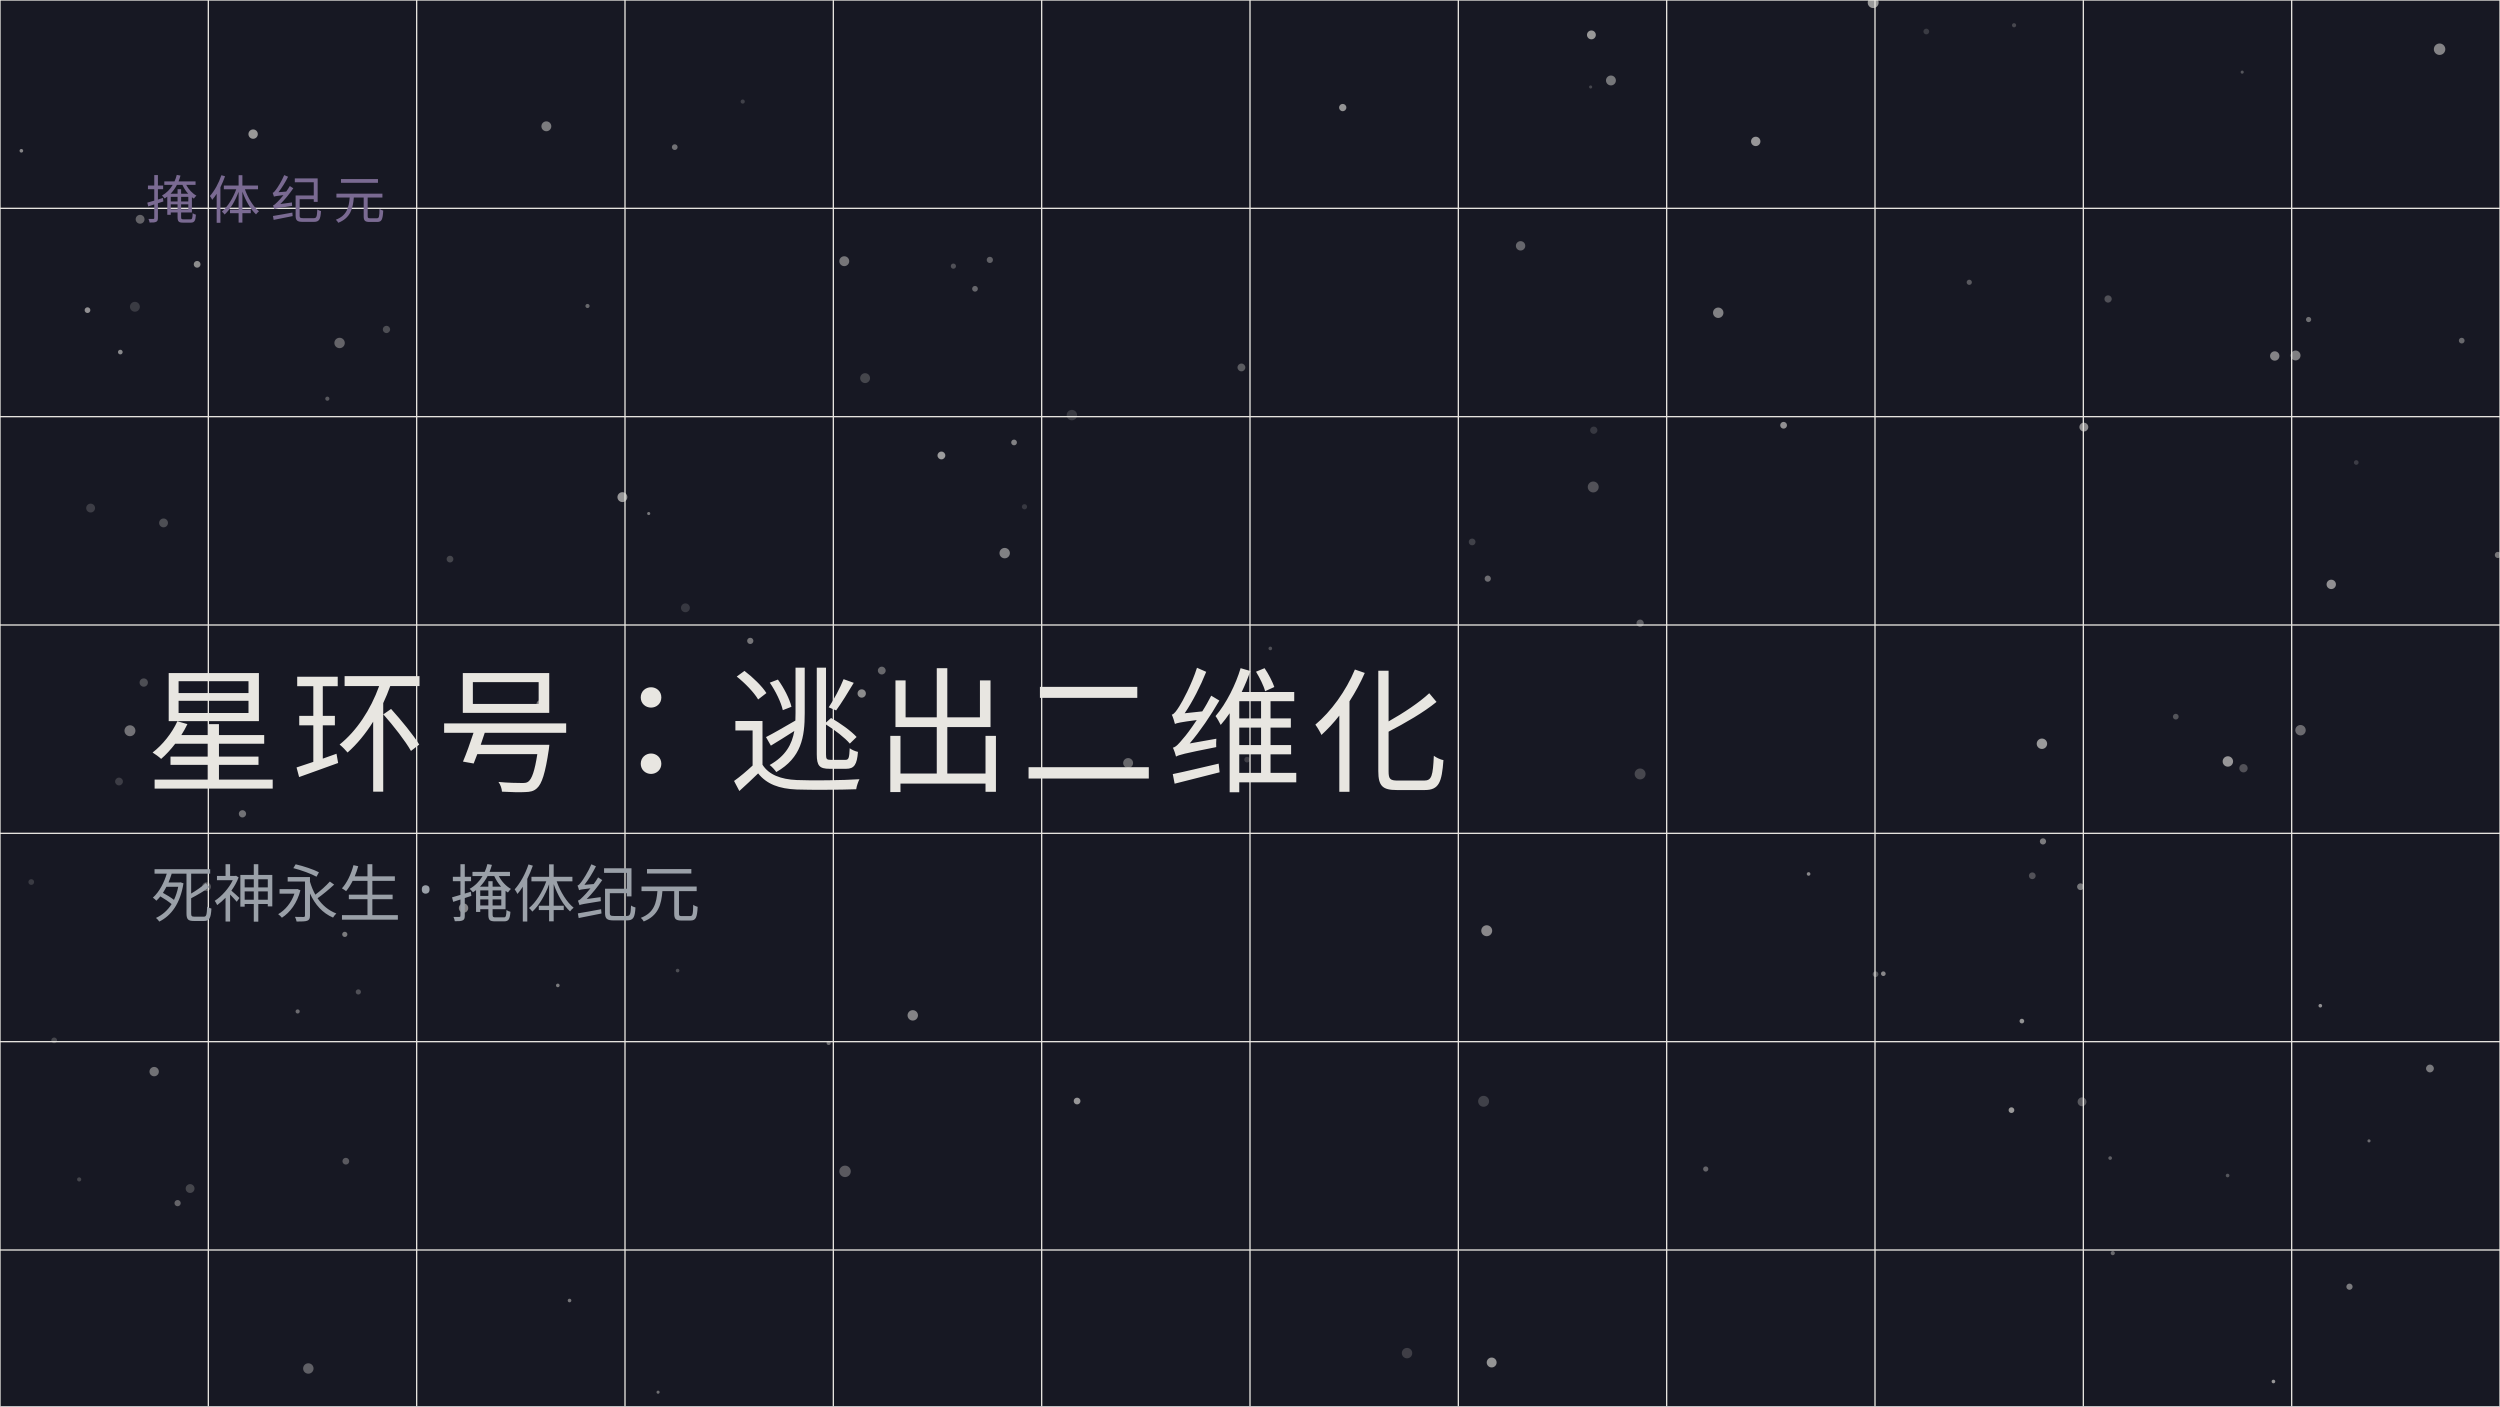
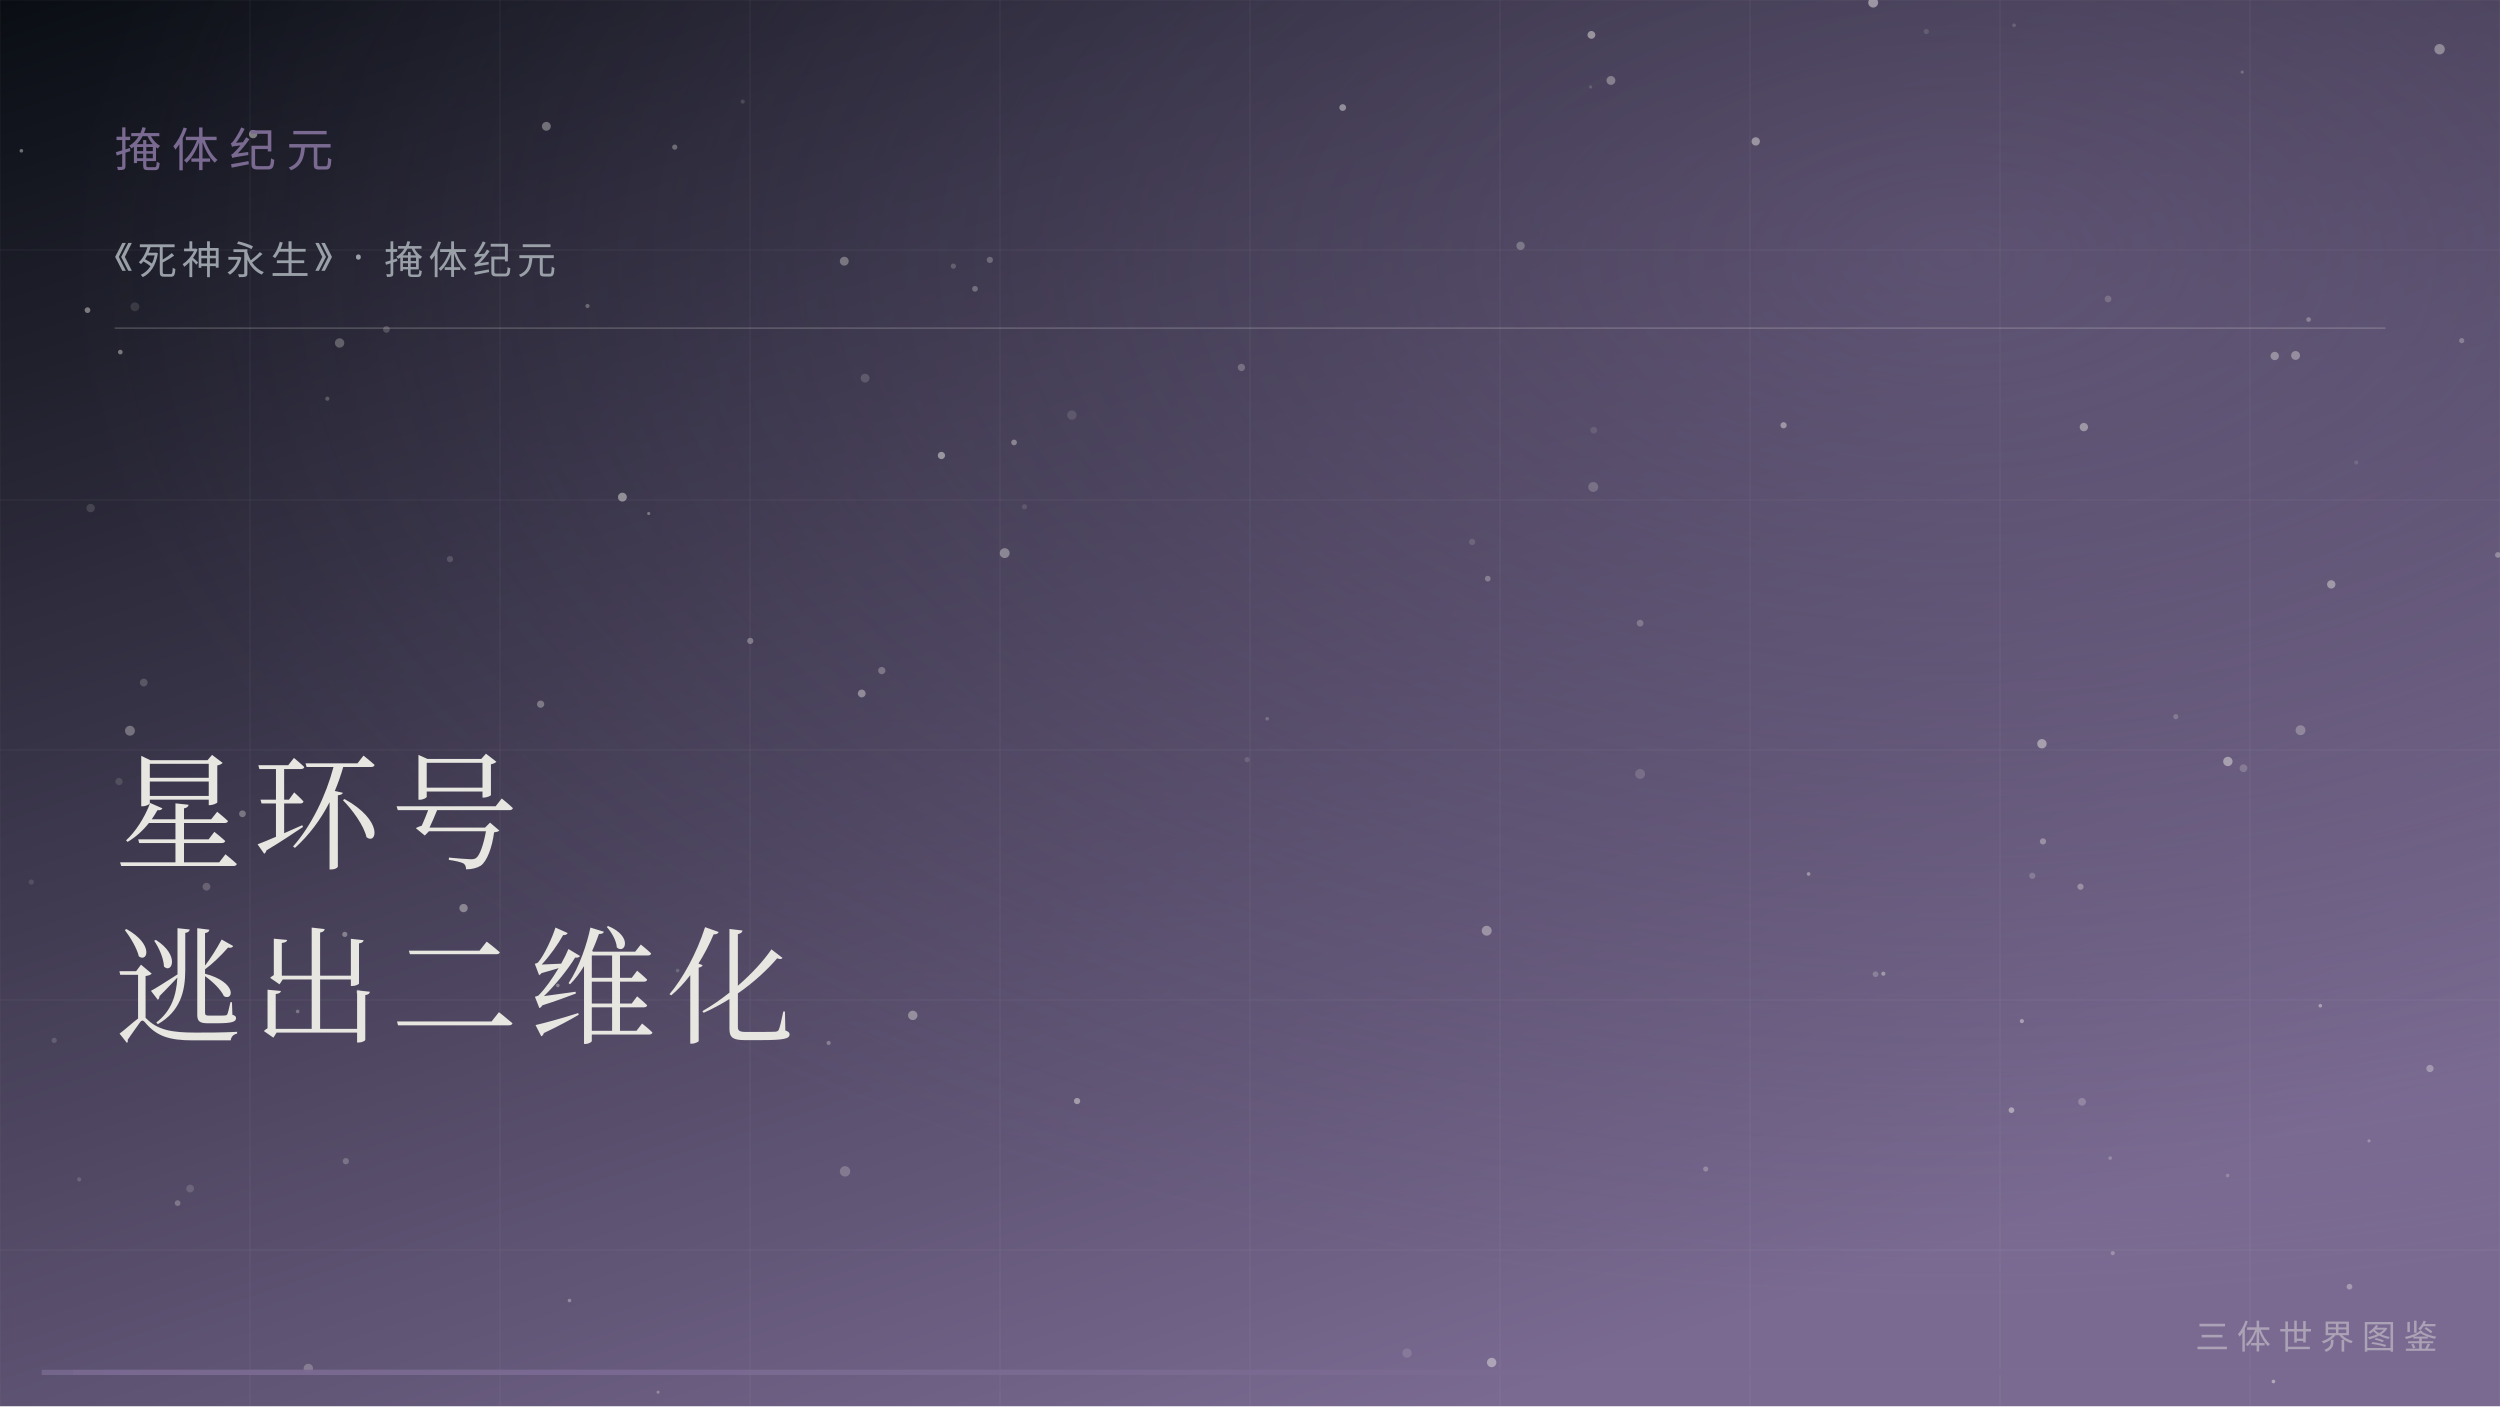
<svg xmlns="http://www.w3.org/2000/svg" width="960" height="540" viewBox="0 0 960 540">
-   <rect width="960" height="540" fill="#0a0e14" />
-   <rect width="960" height="540" fill="#7a6a92" opacity="0.12" />
-   <line x1="0" y1="0" x2="0" y2="540" stroke="#e8e6e1" stroke-width="0.5" />
-   <line x1="80" y1="0" x2="80" y2="540" stroke="#e8e6e1" stroke-width="0.5" />
-   <line x1="160" y1="0" x2="160" y2="540" stroke="#e8e6e1" stroke-width="0.5" />
-   <line x1="240" y1="0" x2="240" y2="540" stroke="#e8e6e1" stroke-width="0.5" />
-   <line x1="320" y1="0" x2="320" y2="540" stroke="#e8e6e1" stroke-width="0.5" />
-   <line x1="400" y1="0" x2="400" y2="540" stroke="#e8e6e1" stroke-width="0.5" />
-   <line x1="480" y1="0" x2="480" y2="540" stroke="#e8e6e1" stroke-width="0.5" />
-   <line x1="560" y1="0" x2="560" y2="540" stroke="#e8e6e1" stroke-width="0.5" />
-   <line x1="640" y1="0" x2="640" y2="540" stroke="#e8e6e1" stroke-width="0.5" />
-   <line x1="720" y1="0" x2="720" y2="540" stroke="#e8e6e1" stroke-width="0.5" />
-   <line x1="800" y1="0" x2="800" y2="540" stroke="#e8e6e1" stroke-width="0.5" />
-   <line x1="880" y1="0" x2="880" y2="540" stroke="#e8e6e1" stroke-width="0.5" />
-   <line x1="960" y1="0" x2="960" y2="540" stroke="#e8e6e1" stroke-width="0.5" />
-   <line x1="0" y1="0" x2="960" y2="0" stroke="#e8e6e1" stroke-width="0.5" />
-   <line x1="0" y1="80" x2="960" y2="80" stroke="#e8e6e1" stroke-width="0.5" />
-   <line x1="0" y1="160" x2="960" y2="160" stroke="#e8e6e1" stroke-width="0.5" />
-   <line x1="0" y1="240" x2="960" y2="240" stroke="#e8e6e1" stroke-width="0.5" />
-   <line x1="0" y1="320" x2="960" y2="320" stroke="#e8e6e1" stroke-width="0.5" />
-   <line x1="0" y1="400" x2="960" y2="400" stroke="#e8e6e1" stroke-width="0.5" />
-   <line x1="0" y1="480" x2="960" y2="480" stroke="#e8e6e1" stroke-width="0.5" />
-   <circle cx="739.7" cy="12.1" r="1.1" fill="#e8e6e1" opacity="0.17" />
-   <circle cx="285.2" cy="39.0" r="0.8" fill="#e8e6e1" opacity="0.20" />
-   <circle cx="809.5" cy="114.8" r="1.4" fill="#e8e6e1" opacity="0.27" />
-   <circle cx="45.7" cy="300.1" r="1.5" fill="#e8e6e1" opacity="0.18" />
-   <circle cx="288.1" cy="246.1" r="1.2" fill="#e8e6e1" opacity="0.45" />
-   <circle cx="811.3" cy="481.2" r="0.8" fill="#e8e6e1" opacity="0.39" />
-   <circle cx="148.4" cy="126.5" r="1.4" fill="#e8e6e1" opacity="0.26" />
-   <circle cx="374.4" cy="110.9" r="1.1" fill="#e8e6e1" opacity="0.38" />
-   <circle cx="810.3" cy="444.7" r="0.7" fill="#e8e6e1" opacity="0.34" />
-   <circle cx="30.4" cy="452.9" r="0.8" fill="#e8e6e1" opacity="0.22" />
-   <circle cx="68.2" cy="462.0" r="1.2" fill="#e8e6e1" opacity="0.37" />
-   <circle cx="332.2" cy="145.2" r="1.9" fill="#e8e6e1" opacity="0.22" />
-   <circle cx="655.0" cy="448.9" r="1.0" fill="#e8e6e1" opacity="0.37" />
-   <circle cx="936.8" cy="18.9" r="2.2" fill="#e8e6e1" opacity="0.52" />
-   <circle cx="629.8" cy="297.2" r="2.1" fill="#e8e6e1" opacity="0.23" />
-   <circle cx="570.9" cy="357.4" r="2.1" fill="#e8e6e1" opacity="0.54" />
-   <circle cx="118.4" cy="525.5" r="2.0" fill="#e8e6e1" opacity="0.35" />
-   <circle cx="776.4" cy="392.1" r="0.9" fill="#e8e6e1" opacity="0.59" />
-   <circle cx="132.8" cy="445.9" r="1.3" fill="#e8e6e1" opacity="0.32" />
-   <circle cx="515.6" cy="41.3" r="1.4" fill="#e8e6e1" opacity="0.60" />
-   <circle cx="411.6" cy="159.4" r="2.0" fill="#e8e6e1" opacity="0.17" />
-   <circle cx="881.5" cy="136.5" r="1.9" fill="#e8e6e1" opacity="0.50" />
-   <circle cx="571.3" cy="222.2" r="1.2" fill="#e8e6e1" opacity="0.41" />
-   <circle cx="723.2" cy="373.9" r="0.9" fill="#e8e6e1" opacity="0.54" />
-   <circle cx="389.4" cy="169.9" r="1.1" fill="#e8e6e1" opacity="0.51" />
-   <circle cx="583.9" cy="94.4" r="1.8" fill="#e8e6e1" opacity="0.38" />
-   <circle cx="855.4" cy="451.4" r="0.7" fill="#e8e6e1" opacity="0.30" />
-   <circle cx="132.4" cy="358.8" r="1.0" fill="#e8e6e1" opacity="0.48" />
-   <circle cx="385.8" cy="212.4" r="2.0" fill="#e8e6e1" opacity="0.51" />
-   <circle cx="772.4" cy="426.3" r="1.1" fill="#e8e6e1" opacity="0.62" />
-   <circle cx="629.8" cy="239.3" r="1.4" fill="#e8e6e1" opacity="0.34" />
-   <circle cx="33.6" cy="119.1" r="1.1" fill="#e8e6e1" opacity="0.58" />
-   <circle cx="330.9" cy="266.3" r="1.6" fill="#e8e6e1" opacity="0.56" />
-   <circle cx="784.1" cy="285.6" r="2.0" fill="#e8e6e1" opacity="0.63" />
-   <circle cx="886.5" cy="122.7" r="1.0" fill="#e8e6e1" opacity="0.42" />
-   <circle cx="79.3" cy="340.5" r="1.7" fill="#e8e6e1" opacity="0.29" />
-   <circle cx="674.2" cy="54.3" r="1.8" fill="#e8e6e1" opacity="0.61" />
-   <circle cx="252.7" cy="534.6" r="0.6" fill="#e8e6e1" opacity="0.42" />
-   <circle cx="486.6" cy="276.0" r="0.7" fill="#e8e6e1" opacity="0.30" />
-   <circle cx="611.8" cy="187.0" r="2.1" fill="#e8e6e1" opacity="0.28" />
-   <circle cx="218.7" cy="499.4" r="0.7" fill="#e8e6e1" opacity="0.45" />
-   <circle cx="572.8" cy="523.2" r="1.9" fill="#e8e6e1" opacity="0.60" />
-   <circle cx="933.1" cy="410.3" r="1.5" fill="#e8e6e1" opacity="0.47" />
-   <circle cx="773.4" cy="9.7" r="0.8" fill="#e8e6e1" opacity="0.23" />
-   <circle cx="260.2" cy="372.7" r="0.7" fill="#e8e6e1" opacity="0.26" />
-   <circle cx="904.8" cy="177.6" r="0.9" fill="#e8e6e1" opacity="0.18" />
-   <circle cx="684.9" cy="163.3" r="1.3" fill="#e8e6e1" opacity="0.58" />
-   <circle cx="784.5" cy="323.1" r="1.2" fill="#e8e6e1" opacity="0.48" />
-   <circle cx="34.8" cy="195.1" r="1.7" fill="#e8e6e1" opacity="0.18" />
-   <circle cx="798.9" cy="340.5" r="1.3" fill="#e8e6e1" opacity="0.46" />
-   <circle cx="51.8" cy="117.8" r="1.9" fill="#e8e6e1" opacity="0.17" />
-   <circle cx="413.6" cy="422.8" r="1.3" fill="#e8e6e1" opacity="0.61" />
-   <circle cx="719.3" cy="1.0" r="2.1" fill="#e8e6e1" opacity="0.63" />
-   <circle cx="55.2" cy="262.1" r="1.6" fill="#e8e6e1" opacity="0.26" />
-   <circle cx="178.0" cy="348.7" r="1.8" fill="#e8e6e1" opacity="0.52" />
-   <circle cx="799.5" cy="423.1" r="1.7" fill="#e8e6e1" opacity="0.31" />
-   <circle cx="861.0" cy="27.7" r="0.6" fill="#e8e6e1" opacity="0.30" />
-   <circle cx="73.0" cy="456.4" r="1.7" fill="#e8e6e1" opacity="0.22" />
-   <circle cx="891.0" cy="386.2" r="0.7" fill="#e8e6e1" opacity="0.58" />
-   <circle cx="125.7" cy="153.1" r="0.8" fill="#e8e6e1" opacity="0.31" />
-   <circle cx="780.4" cy="336.3" r="1.3" fill="#e8e6e1" opacity="0.28" />
-   <circle cx="225.6" cy="117.5" r="0.8" fill="#e8e6e1" opacity="0.39" />
-   <circle cx="249.1" cy="197.2" r="0.6" fill="#e8e6e1" opacity="0.46" />
-   <circle cx="380.1" cy="99.8" r="1.2" fill="#e8e6e1" opacity="0.35" />
-   <circle cx="8.2" cy="57.9" r="0.7" fill="#e8e6e1" opacity="0.53" />
-   <circle cx="855.5" cy="292.4" r="2.0" fill="#e8e6e1" opacity="0.61" />
-   <circle cx="895.2" cy="224.4" r="1.8" fill="#e8e6e1" opacity="0.58" />
-   <circle cx="209.8" cy="48.5" r="1.9" fill="#e8e6e1" opacity="0.48" />
-   <circle cx="565.3" cy="208.1" r="1.3" fill="#e8e6e1" opacity="0.20" />
-   <circle cx="476.7" cy="141.1" r="1.5" fill="#e8e6e1" opacity="0.33" />
-   <circle cx="393.4" cy="194.6" r="1.0" fill="#e8e6e1" opacity="0.16" />
-   <circle cx="97.2" cy="51.5" r="1.8" fill="#e8e6e1" opacity="0.62" />
-   <circle cx="883.4" cy="280.4" r="2.0" fill="#e8e6e1" opacity="0.40" />
-   <circle cx="361.5" cy="174.9" r="1.5" fill="#e8e6e1" opacity="0.64" />
-   <circle cx="20.8" cy="399.5" r="1.1" fill="#e8e6e1" opacity="0.22" />
-   <circle cx="720.2" cy="374.1" r="1.1" fill="#e8e6e1" opacity="0.31" />
-   <circle cx="137.6" cy="380.9" r="1.0" fill="#e8e6e1" opacity="0.27" />
-   <circle cx="46.2" cy="135.2" r="0.9" fill="#e8e6e1" opacity="0.55" />
-   <circle cx="610.8" cy="33.4" r="0.6" fill="#e8e6e1" opacity="0.22" />
-   <circle cx="214.2" cy="378.4" r="0.7" fill="#e8e6e1" opacity="0.48" />
-   <circle cx="959.2" cy="213.1" r="1.2" fill="#e8e6e1" opacity="0.45" />
-   <circle cx="861.5" cy="295.0" r="1.6" fill="#e8e6e1" opacity="0.28" />
-   <circle cx="540.3" cy="519.6" r="2.0" fill="#e8e6e1" opacity="0.19" />
-   <circle cx="945.3" cy="130.8" r="1.1" fill="#e8e6e1" opacity="0.39" />
-   <circle cx="12.0" cy="338.7" r="1.1" fill="#e8e6e1" opacity="0.17" />
-   <circle cx="172.8" cy="214.7" r="1.3" fill="#e8e6e1" opacity="0.22" />
-   <circle cx="366.1" cy="102.2" r="1.0" fill="#e8e6e1" opacity="0.27" />
-   <circle cx="338.6" cy="257.5" r="1.5" fill="#e8e6e1" opacity="0.39" />
-   <circle cx="239.0" cy="190.9" r="1.9" fill="#e8e6e1" opacity="0.61" />
-   <circle cx="800.2" cy="164.0" r="1.7" fill="#e8e6e1" opacity="0.57" />
-   <circle cx="618.6" cy="30.9" r="1.9" fill="#e8e6e1" opacity="0.46" />
-   <circle cx="130.4" cy="131.7" r="2.0" fill="#e8e6e1" opacity="0.37" />
-   <circle cx="318.2" cy="400.5" r="0.8" fill="#e8e6e1" opacity="0.42" />
-   <circle cx="93.1" cy="312.5" r="1.4" fill="#e8e6e1" opacity="0.43" />
-   <circle cx="114.3" cy="388.4" r="0.8" fill="#e8e6e1" opacity="0.40" />
-   <circle cx="873.0" cy="530.5" r="0.7" fill="#e8e6e1" opacity="0.61" />
-   <circle cx="611.1" cy="13.4" r="1.7" fill="#e8e6e1" opacity="0.62" />
-   <circle cx="49.9" cy="280.6" r="2.1" fill="#e8e6e1" opacity="0.44" />
-   <circle cx="207.6" cy="270.4" r="1.6" fill="#e8e6e1" opacity="0.45" />
-   <circle cx="873.5" cy="136.7" r="1.8" fill="#e8e6e1" opacity="0.52" />
-   <circle cx="324.2" cy="100.3" r="1.9" fill="#e8e6e1" opacity="0.45" />
-   <circle cx="694.5" cy="335.6" r="0.7" fill="#e8e6e1" opacity="0.54" />
-   <circle cx="324.5" cy="449.8" r="2.2" fill="#e8e6e1" opacity="0.32" />
-   <circle cx="835.5" cy="275.2" r="1.1" fill="#e8e6e1" opacity="0.29" />
-   <circle cx="612.0" cy="165.2" r="1.4" fill="#e8e6e1" opacity="0.16" />
-   <circle cx="902.2" cy="494.1" r="1.2" fill="#e8e6e1" opacity="0.48" />
-   <circle cx="909.7" cy="438.1" r="0.6" fill="#e8e6e1" opacity="0.40" />
-   <circle cx="478.9" cy="291.7" r="1.1" fill="#e8e6e1" opacity="0.19" />
-   <circle cx="259.1" cy="56.5" r="1.1" fill="#e8e6e1" opacity="0.43" />
-   <circle cx="350.5" cy="389.9" r="2.0" fill="#e8e6e1" opacity="0.52" />
-   <circle cx="569.7" cy="422.9" r="2.1" fill="#e8e6e1" opacity="0.20" />
-   <circle cx="487.8" cy="249.0" r="0.7" fill="#e8e6e1" opacity="0.27" />
-   <circle cx="756.2" cy="108.4" r="1.0" fill="#e8e6e1" opacity="0.32" />
-   <circle cx="75.7" cy="101.5" r="1.3" fill="#e8e6e1" opacity="0.56" />
-   <circle cx="433.2" cy="293.0" r="1.9" fill="#e8e6e1" opacity="0.39" />
-   <circle cx="62.8" cy="200.8" r="1.7" fill="#e8e6e1" opacity="0.26" />
-   <circle cx="59.2" cy="411.5" r="1.8" fill="#e8e6e1" opacity="0.43" />
-   <circle cx="659.8" cy="120.1" r="2.0" fill="#e8e6e1" opacity="0.51" />
-   <circle cx="263.2" cy="233.4" r="1.7" fill="#e8e6e1" opacity="0.16" />
-   <circle cx="53.8" cy="84.2" r="1.7" fill="#e8e6e1" opacity="0.36" />
-   <g opacity="0.45" stroke="#7a6a92" />
-   <text x="56" y="84" font-family="'SFMono-Regular','Menlo',monospace" font-size="20" fill="#7a6a92" letter-spacing="4">掩体纪元</text>
-   <text x="56" y="300" font-family="'Noto Serif SC','Songti SC',serif" font-size="52" fill="#e8e6e1" letter-spacing="4">星环号：逃出二维化</text>
-   <text x="58" y="352" font-family="'PingFang SC','Microsoft YaHei',sans-serif" font-size="24" fill="#9aa0a8">死神永生 · 掩体纪元</text>
+   <defs>
+     <linearGradient id="bg" x1="0" y1="0" x2="0.6" y2="1">
+       <stop offset="0" stop-color="#0a0e14" />
+       <stop offset="1" stop-color="#7a6a92" />
+     </linearGradient>
+     <radialGradient id="glow" cx="0.78" cy="0.18" r="0.75">
+       <stop offset="0" stop-color="#7a6a92" stop-opacity="0.5" />
+       <stop offset="1" stop-color="#7a6a92" stop-opacity="0" />
+     </radialGradient>
+   </defs>
+   <rect width="960" height="540" fill="url(#bg)" />
+   <rect width="960" height="540" fill="url(#glow)" />
+   <circle cx="739.7" cy="12.1" r="1.0" fill="#e8e6e1" opacity="0.14" />
+   <circle cx="285.2" cy="39.0" r="0.8" fill="#e8e6e1" opacity="0.16" />
+   <circle cx="809.5" cy="114.8" r="1.3" fill="#e8e6e1" opacity="0.21" />
+   <circle cx="45.7" cy="300.1" r="1.4" fill="#e8e6e1" opacity="0.14" />
+   <circle cx="288.1" cy="246.1" r="1.2" fill="#e8e6e1" opacity="0.36" />
+   <circle cx="811.3" cy="481.2" r="0.8" fill="#e8e6e1" opacity="0.31" />
+   <circle cx="148.4" cy="126.5" r="1.3" fill="#e8e6e1" opacity="0.21" />
+   <circle cx="374.4" cy="110.9" r="1.1" fill="#e8e6e1" opacity="0.31" />
+   <circle cx="810.3" cy="444.7" r="0.7" fill="#e8e6e1" opacity="0.27" />
+   <circle cx="30.4" cy="452.9" r="0.8" fill="#e8e6e1" opacity="0.18" />
+   <circle cx="68.2" cy="462.0" r="1.1" fill="#e8e6e1" opacity="0.29" />
+   <circle cx="332.2" cy="145.2" r="1.7" fill="#e8e6e1" opacity="0.18" />
+   <circle cx="655.0" cy="448.9" r="1.0" fill="#e8e6e1" opacity="0.30" />
+   <circle cx="936.8" cy="18.9" r="2.0" fill="#e8e6e1" opacity="0.41" />
+   <circle cx="629.8" cy="297.2" r="1.9" fill="#e8e6e1" opacity="0.18" />
+   <circle cx="570.9" cy="357.4" r="1.9" fill="#e8e6e1" opacity="0.43" />
+   <circle cx="118.4" cy="525.5" r="1.8" fill="#e8e6e1" opacity="0.28" />
+   <circle cx="776.4" cy="392.1" r="0.8" fill="#e8e6e1" opacity="0.47" />
+   <circle cx="132.8" cy="445.9" r="1.2" fill="#e8e6e1" opacity="0.26" />
+   <circle cx="515.6" cy="41.3" r="1.3" fill="#e8e6e1" opacity="0.48" />
+   <circle cx="411.6" cy="159.4" r="1.8" fill="#e8e6e1" opacity="0.14" />
+   <circle cx="881.5" cy="136.5" r="1.7" fill="#e8e6e1" opacity="0.40" />
+   <circle cx="571.3" cy="222.2" r="1.1" fill="#e8e6e1" opacity="0.33" />
+   <circle cx="723.2" cy="373.9" r="0.8" fill="#e8e6e1" opacity="0.43" />
+   <circle cx="389.4" cy="169.9" r="1.1" fill="#e8e6e1" opacity="0.41" />
+   <circle cx="583.9" cy="94.4" r="1.6" fill="#e8e6e1" opacity="0.30" />
+   <circle cx="855.4" cy="451.4" r="0.7" fill="#e8e6e1" opacity="0.24" />
+   <circle cx="132.4" cy="358.8" r="1.0" fill="#e8e6e1" opacity="0.39" />
+   <circle cx="385.8" cy="212.4" r="1.9" fill="#e8e6e1" opacity="0.41" />
+   <circle cx="772.4" cy="426.3" r="1.1" fill="#e8e6e1" opacity="0.50" />
+   <circle cx="629.8" cy="239.3" r="1.3" fill="#e8e6e1" opacity="0.27" />
+   <circle cx="33.6" cy="119.1" r="1.1" fill="#e8e6e1" opacity="0.46" />
+   <circle cx="330.9" cy="266.3" r="1.5" fill="#e8e6e1" opacity="0.44" />
+   <circle cx="784.1" cy="285.6" r="1.8" fill="#e8e6e1" opacity="0.50" />
+   <circle cx="886.5" cy="122.7" r="0.9" fill="#e8e6e1" opacity="0.33" />
+   <circle cx="79.3" cy="340.5" r="1.5" fill="#e8e6e1" opacity="0.23" />
+   <circle cx="674.2" cy="54.3" r="1.6" fill="#e8e6e1" opacity="0.48" />
+   <circle cx="252.7" cy="534.6" r="0.6" fill="#e8e6e1" opacity="0.33" />
+   <circle cx="486.6" cy="276.0" r="0.7" fill="#e8e6e1" opacity="0.24" />
+   <circle cx="611.8" cy="187.0" r="1.9" fill="#e8e6e1" opacity="0.23" />
+   <circle cx="218.7" cy="499.4" r="0.7" fill="#e8e6e1" opacity="0.36" />
+   <circle cx="572.8" cy="523.2" r="1.8" fill="#e8e6e1" opacity="0.48" />
+   <circle cx="933.1" cy="410.3" r="1.4" fill="#e8e6e1" opacity="0.38" />
+   <circle cx="773.4" cy="9.7" r="0.7" fill="#e8e6e1" opacity="0.18" />
+   <circle cx="260.2" cy="372.7" r="0.7" fill="#e8e6e1" opacity="0.21" />
+   <circle cx="904.8" cy="177.6" r="0.8" fill="#e8e6e1" opacity="0.14" />
+   <circle cx="684.9" cy="163.3" r="1.2" fill="#e8e6e1" opacity="0.47" />
+   <circle cx="784.5" cy="323.1" r="1.2" fill="#e8e6e1" opacity="0.38" />
+   <circle cx="34.8" cy="195.1" r="1.6" fill="#e8e6e1" opacity="0.15" />
+   <circle cx="798.9" cy="340.5" r="1.2" fill="#e8e6e1" opacity="0.37" />
+   <circle cx="51.8" cy="117.8" r="1.7" fill="#e8e6e1" opacity="0.13" />
+   <circle cx="413.6" cy="422.8" r="1.2" fill="#e8e6e1" opacity="0.49" />
+   <circle cx="719.3" cy="1.0" r="1.9" fill="#e8e6e1" opacity="0.51" />
+   <circle cx="55.2" cy="262.1" r="1.5" fill="#e8e6e1" opacity="0.21" />
+   <circle cx="178.0" cy="348.7" r="1.6" fill="#e8e6e1" opacity="0.42" />
+   <circle cx="799.5" cy="423.1" r="1.5" fill="#e8e6e1" opacity="0.25" />
+   <circle cx="861.0" cy="27.7" r="0.6" fill="#e8e6e1" opacity="0.24" />
+   <circle cx="73.0" cy="456.4" r="1.5" fill="#e8e6e1" opacity="0.17" />
+   <circle cx="891.0" cy="386.2" r="0.7" fill="#e8e6e1" opacity="0.47" />
+   <circle cx="125.7" cy="153.1" r="0.8" fill="#e8e6e1" opacity="0.25" />
+   <circle cx="780.4" cy="336.3" r="1.2" fill="#e8e6e1" opacity="0.23" />
+   <circle cx="225.6" cy="117.5" r="0.8" fill="#e8e6e1" opacity="0.31" />
+   <circle cx="249.1" cy="197.2" r="0.6" fill="#e8e6e1" opacity="0.37" />
+   <circle cx="380.1" cy="99.8" r="1.2" fill="#e8e6e1" opacity="0.28" />
+   <circle cx="8.2" cy="57.9" r="0.7" fill="#e8e6e1" opacity="0.42" />
+   <circle cx="855.5" cy="292.4" r="1.8" fill="#e8e6e1" opacity="0.49" />
+   <circle cx="895.2" cy="224.4" r="1.6" fill="#e8e6e1" opacity="0.46" />
+   <circle cx="209.8" cy="48.5" r="1.7" fill="#e8e6e1" opacity="0.38" />
+   <circle cx="565.3" cy="208.1" r="1.2" fill="#e8e6e1" opacity="0.16" />
+   <circle cx="476.7" cy="141.1" r="1.4" fill="#e8e6e1" opacity="0.27" />
+   <circle cx="393.4" cy="194.6" r="1.0" fill="#e8e6e1" opacity="0.13" />
+   <circle cx="97.2" cy="51.5" r="1.6" fill="#e8e6e1" opacity="0.49" />
+   <circle cx="883.4" cy="280.4" r="1.9" fill="#e8e6e1" opacity="0.32" />
+   <circle cx="361.5" cy="174.9" r="1.4" fill="#e8e6e1" opacity="0.52" />
+   <circle cx="20.8" cy="399.5" r="1.0" fill="#e8e6e1" opacity="0.18" />
+   <circle cx="720.2" cy="374.1" r="1.1" fill="#e8e6e1" opacity="0.25" />
+   <circle cx="137.6" cy="380.9" r="0.9" fill="#e8e6e1" opacity="0.22" />
+   <circle cx="46.2" cy="135.2" r="0.9" fill="#e8e6e1" opacity="0.44" />
+   <circle cx="610.8" cy="33.4" r="0.6" fill="#e8e6e1" opacity="0.18" />
+   <circle cx="214.2" cy="378.4" r="0.7" fill="#e8e6e1" opacity="0.38" />
+   <circle cx="959.2" cy="213.1" r="1.1" fill="#e8e6e1" opacity="0.36" />
+   <circle cx="861.5" cy="295.0" r="1.5" fill="#e8e6e1" opacity="0.23" />
+   <circle cx="540.3" cy="519.6" r="1.8" fill="#e8e6e1" opacity="0.15" />
+   <circle cx="945.3" cy="130.8" r="1.0" fill="#e8e6e1" opacity="0.31" />
+   <circle cx="12.0" cy="338.7" r="1.0" fill="#e8e6e1" opacity="0.13" />
+   <circle cx="172.8" cy="214.7" r="1.2" fill="#e8e6e1" opacity="0.18" />
+   <circle cx="366.1" cy="102.2" r="1.0" fill="#e8e6e1" opacity="0.22" />
+   <circle cx="338.6" cy="257.5" r="1.4" fill="#e8e6e1" opacity="0.31" />
+   <circle cx="239.0" cy="190.9" r="1.7" fill="#e8e6e1" opacity="0.49" />
+   <circle cx="800.2" cy="164.0" r="1.6" fill="#e8e6e1" opacity="0.45" />
+   <circle cx="618.6" cy="30.9" r="1.7" fill="#e8e6e1" opacity="0.37" />
+   <circle cx="130.4" cy="131.7" r="1.8" fill="#e8e6e1" opacity="0.29" />
+   <circle cx="318.2" cy="400.5" r="0.8" fill="#e8e6e1" opacity="0.33" />
+   <circle cx="93.1" cy="312.5" r="1.3" fill="#e8e6e1" opacity="0.35" />
+   <circle cx="114.3" cy="388.4" r="0.7" fill="#e8e6e1" opacity="0.32" />
+   <circle cx="873.0" cy="530.5" r="0.7" fill="#e8e6e1" opacity="0.49" />
+   <circle cx="611.1" cy="13.4" r="1.5" fill="#e8e6e1" opacity="0.50" />
+   <circle cx="49.9" cy="280.6" r="1.9" fill="#e8e6e1" opacity="0.35" />
+   <circle cx="207.6" cy="270.4" r="1.4" fill="#e8e6e1" opacity="0.36" />
+   <circle cx="873.5" cy="136.7" r="1.6" fill="#e8e6e1" opacity="0.41" />
+   <circle cx="324.2" cy="100.3" r="1.7" fill="#e8e6e1" opacity="0.36" />
+   <circle cx="694.5" cy="335.6" r="0.7" fill="#e8e6e1" opacity="0.43" />
+   <circle cx="324.5" cy="449.8" r="2.0" fill="#e8e6e1" opacity="0.26" />
+   <circle cx="835.5" cy="275.2" r="1.0" fill="#e8e6e1" opacity="0.23" />
+   <circle cx="612.0" cy="165.2" r="1.3" fill="#e8e6e1" opacity="0.12" />
+   <circle cx="902.2" cy="494.1" r="1.1" fill="#e8e6e1" opacity="0.39" />
+   <circle cx="909.7" cy="438.1" r="0.6" fill="#e8e6e1" opacity="0.32" />
+   <circle cx="478.9" cy="291.7" r="1.0" fill="#e8e6e1" opacity="0.15" />
+   <circle cx="259.1" cy="56.5" r="1.0" fill="#e8e6e1" opacity="0.34" />
+   <circle cx="350.5" cy="389.9" r="1.8" fill="#e8e6e1" opacity="0.42" />
+   <line x1="0" y1="0" x2="0" y2="540" stroke="#e8e6e1" stroke-width="0.5" opacity="0.05" />
+   <line x1="96" y1="0" x2="96" y2="540" stroke="#e8e6e1" stroke-width="0.5" opacity="0.05" />
+   <line x1="192" y1="0" x2="192" y2="540" stroke="#e8e6e1" stroke-width="0.5" opacity="0.05" />
+   <line x1="288" y1="0" x2="288" y2="540" stroke="#e8e6e1" stroke-width="0.5" opacity="0.05" />
+   <line x1="384" y1="0" x2="384" y2="540" stroke="#e8e6e1" stroke-width="0.5" opacity="0.05" />
+   <line x1="480" y1="0" x2="480" y2="540" stroke="#e8e6e1" stroke-width="0.5" opacity="0.05" />
+   <line x1="576" y1="0" x2="576" y2="540" stroke="#e8e6e1" stroke-width="0.5" opacity="0.05" />
+   <line x1="672" y1="0" x2="672" y2="540" stroke="#e8e6e1" stroke-width="0.5" opacity="0.05" />
+   <line x1="768" y1="0" x2="768" y2="540" stroke="#e8e6e1" stroke-width="0.5" opacity="0.05" />
+   <line x1="864" y1="0" x2="864" y2="540" stroke="#e8e6e1" stroke-width="0.5" opacity="0.05" />
+   <line x1="960" y1="0" x2="960" y2="540" stroke="#e8e6e1" stroke-width="0.5" opacity="0.05" />
+   <line x1="0" y1="0" x2="960" y2="0" stroke="#e8e6e1" stroke-width="0.5" opacity="0.05" />
+   <line x1="0" y1="96" x2="960" y2="96" stroke="#e8e6e1" stroke-width="0.5" opacity="0.05" />
+   <line x1="0" y1="192" x2="960" y2="192" stroke="#e8e6e1" stroke-width="0.5" opacity="0.05" />
+   <line x1="0" y1="288" x2="960" y2="288" stroke="#e8e6e1" stroke-width="0.5" opacity="0.05" />
+   <line x1="0" y1="384" x2="960" y2="384" stroke="#e8e6e1" stroke-width="0.5" opacity="0.05" />
+   <line x1="0" y1="480" x2="960" y2="480" stroke="#e8e6e1" stroke-width="0.5" opacity="0.05" />
+   <text x="44" y="64" font-family="'SFMono-Regular','Menlo','Consolas',monospace" font-size="18" fill="#7a6a92" letter-spacing="4">掩体纪元</text>
+   <text x="44" y="104" font-family="'PingFang SC','Hiragino Sans GB','Microsoft YaHei',sans-serif" font-size="15" fill="#9aa0a8" letter-spacing="2">《死神永生》 · 掩体纪元</text>
+   <line x1="44" y1="126" x2="916" y2="126" stroke="#e8e6e1" stroke-width="0.5" opacity="0.25" />
+   <text x="44" y="330" font-family="'Noto Serif CJK SC','Songti SC','STSong','SimSun',serif" font-size="49" fill="#e8e6e1" letter-spacing="4">星环号</text>
+   <text x="44" y="397" font-family="'Noto Serif CJK SC','Songti SC','STSong','SimSun',serif" font-size="49" fill="#e8e6e1" letter-spacing="4">逃出二维化</text>
+   <text x="936" y="518" text-anchor="end" font-family="'SFMono-Regular','Menlo','Consolas',monospace" font-size="13" fill="#e8e6e1" opacity="0.45" letter-spacing="3">三体世界图鉴</text>
+   <g>
+     <rect x="16" y="526" width="928" height="2" fill="#7a6a92" opacity="0.8" />
+     <rect x="28" y="526" width="904" height="2" fill="#7a6a92" opacity="0.58" />
+     <rect x="40" y="526" width="880" height="2" fill="#7a6a92" opacity="0.36" />
+   </g>
</svg>
